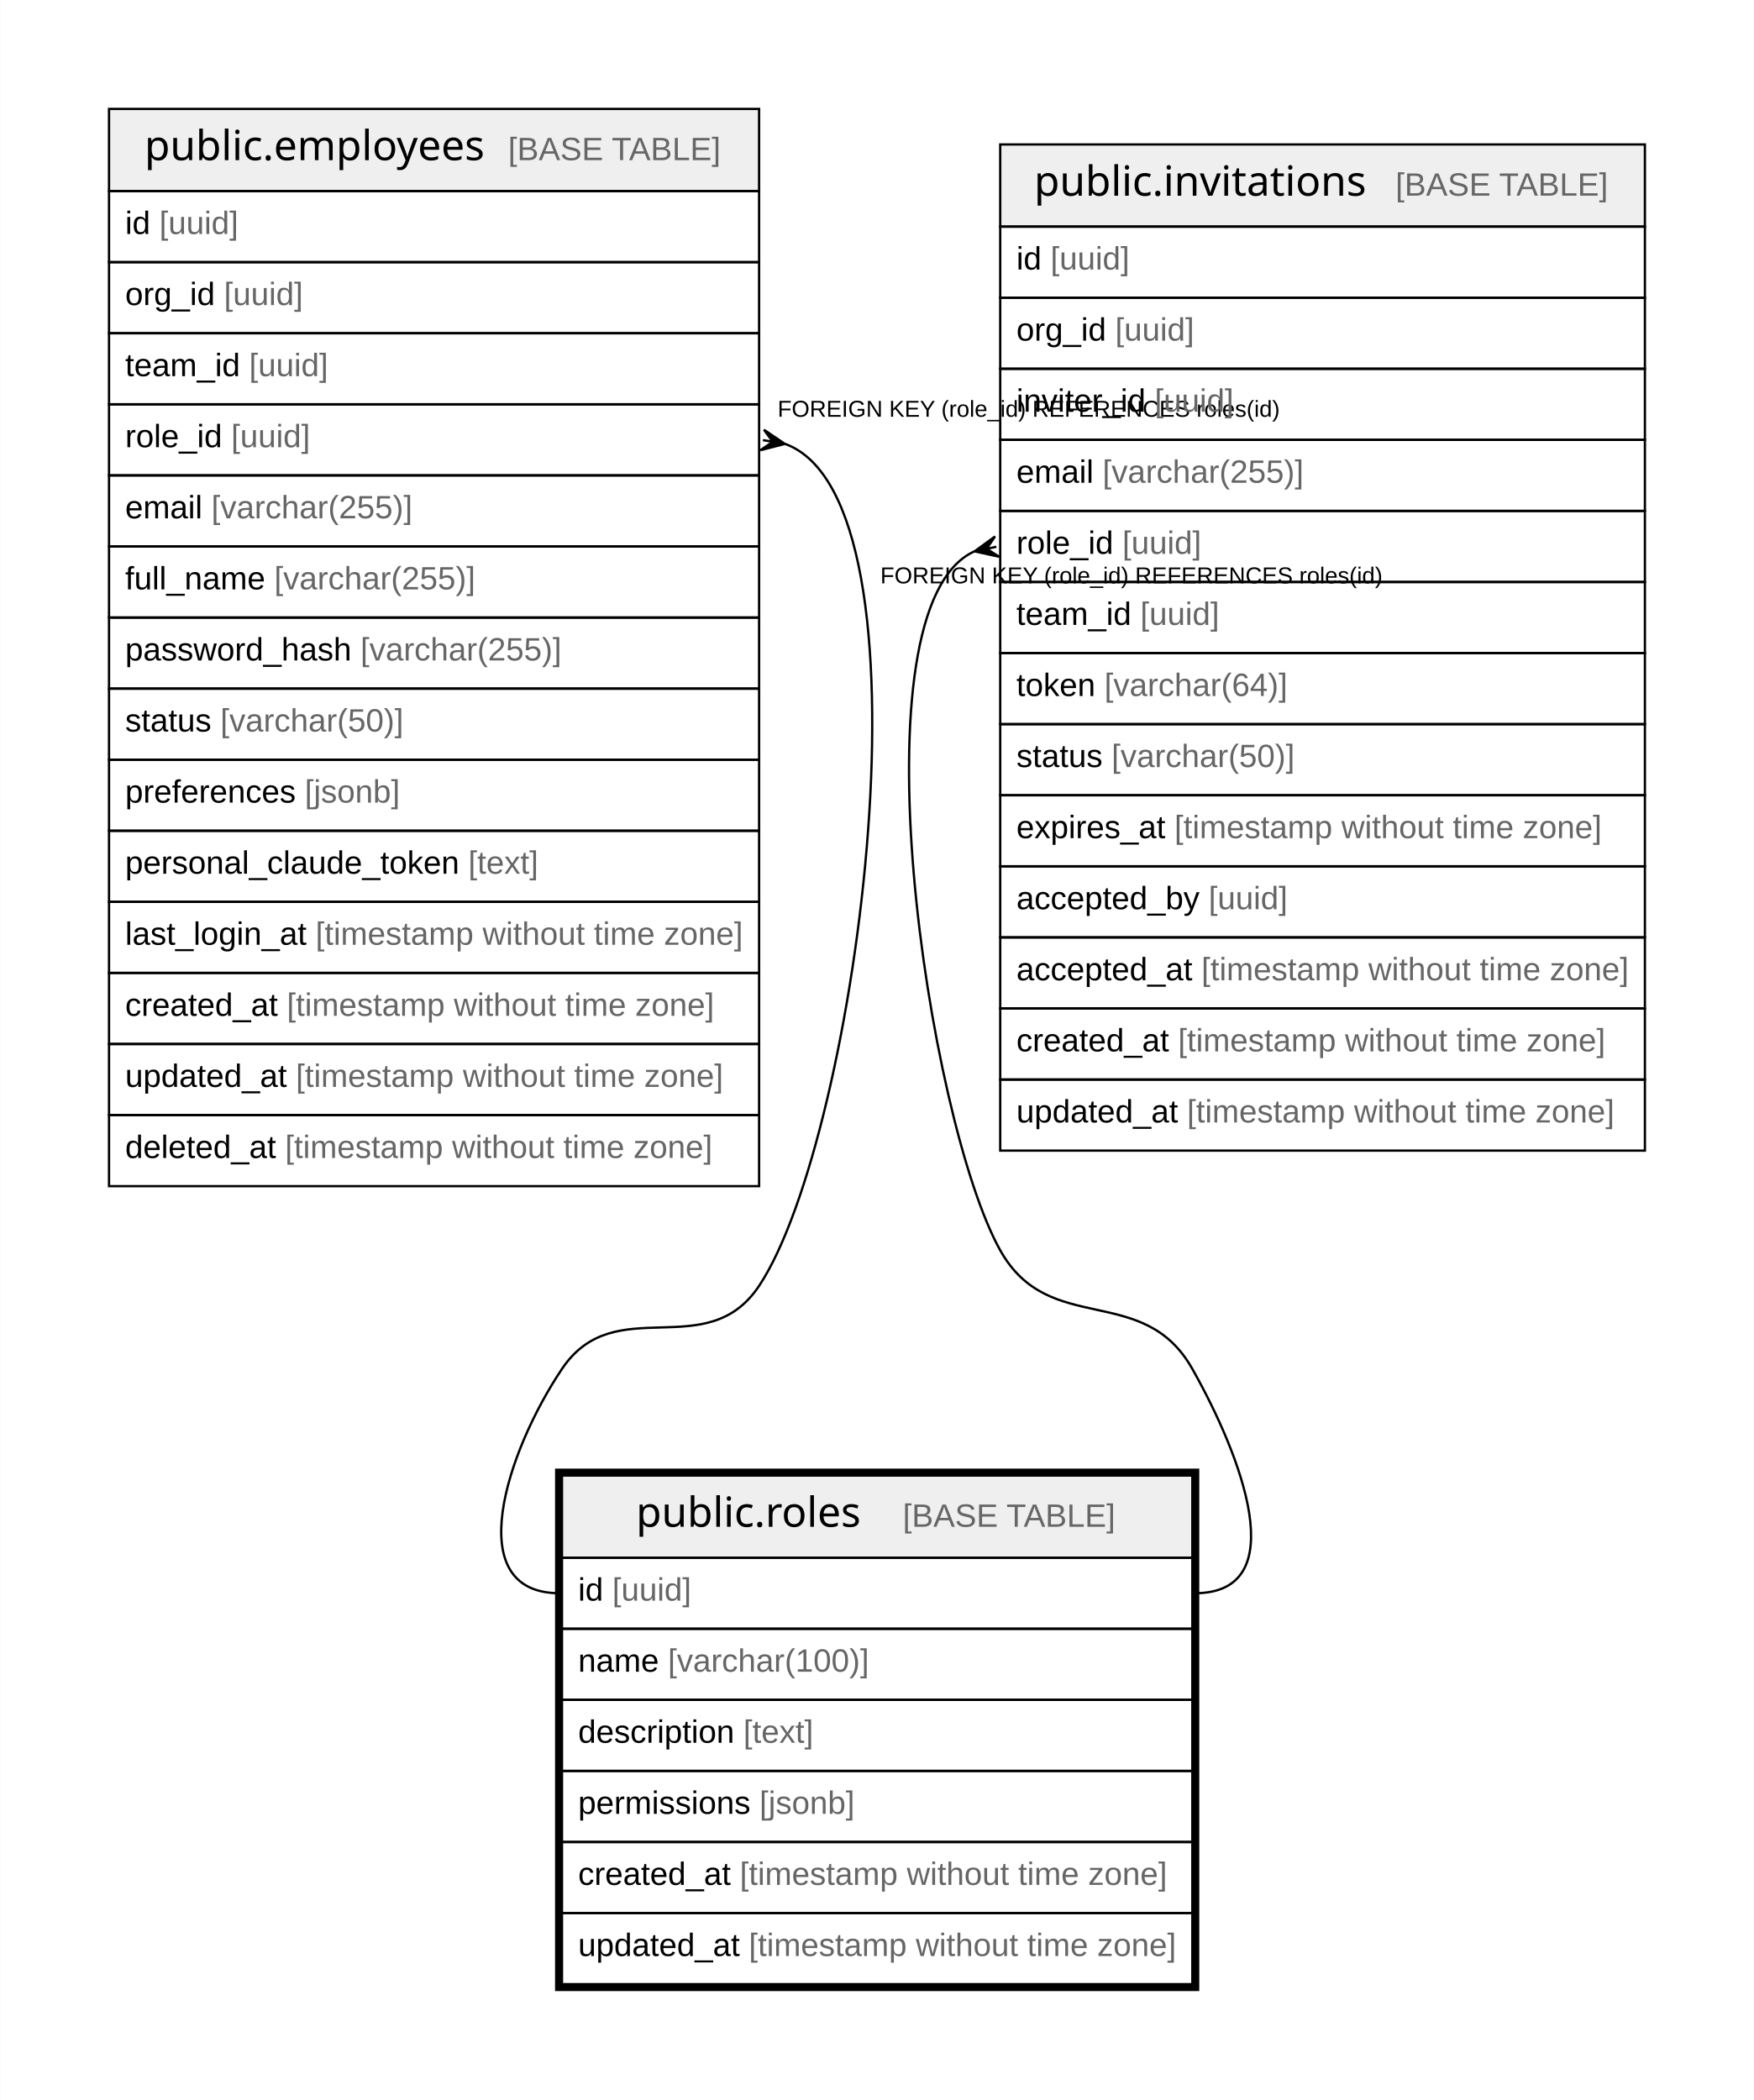
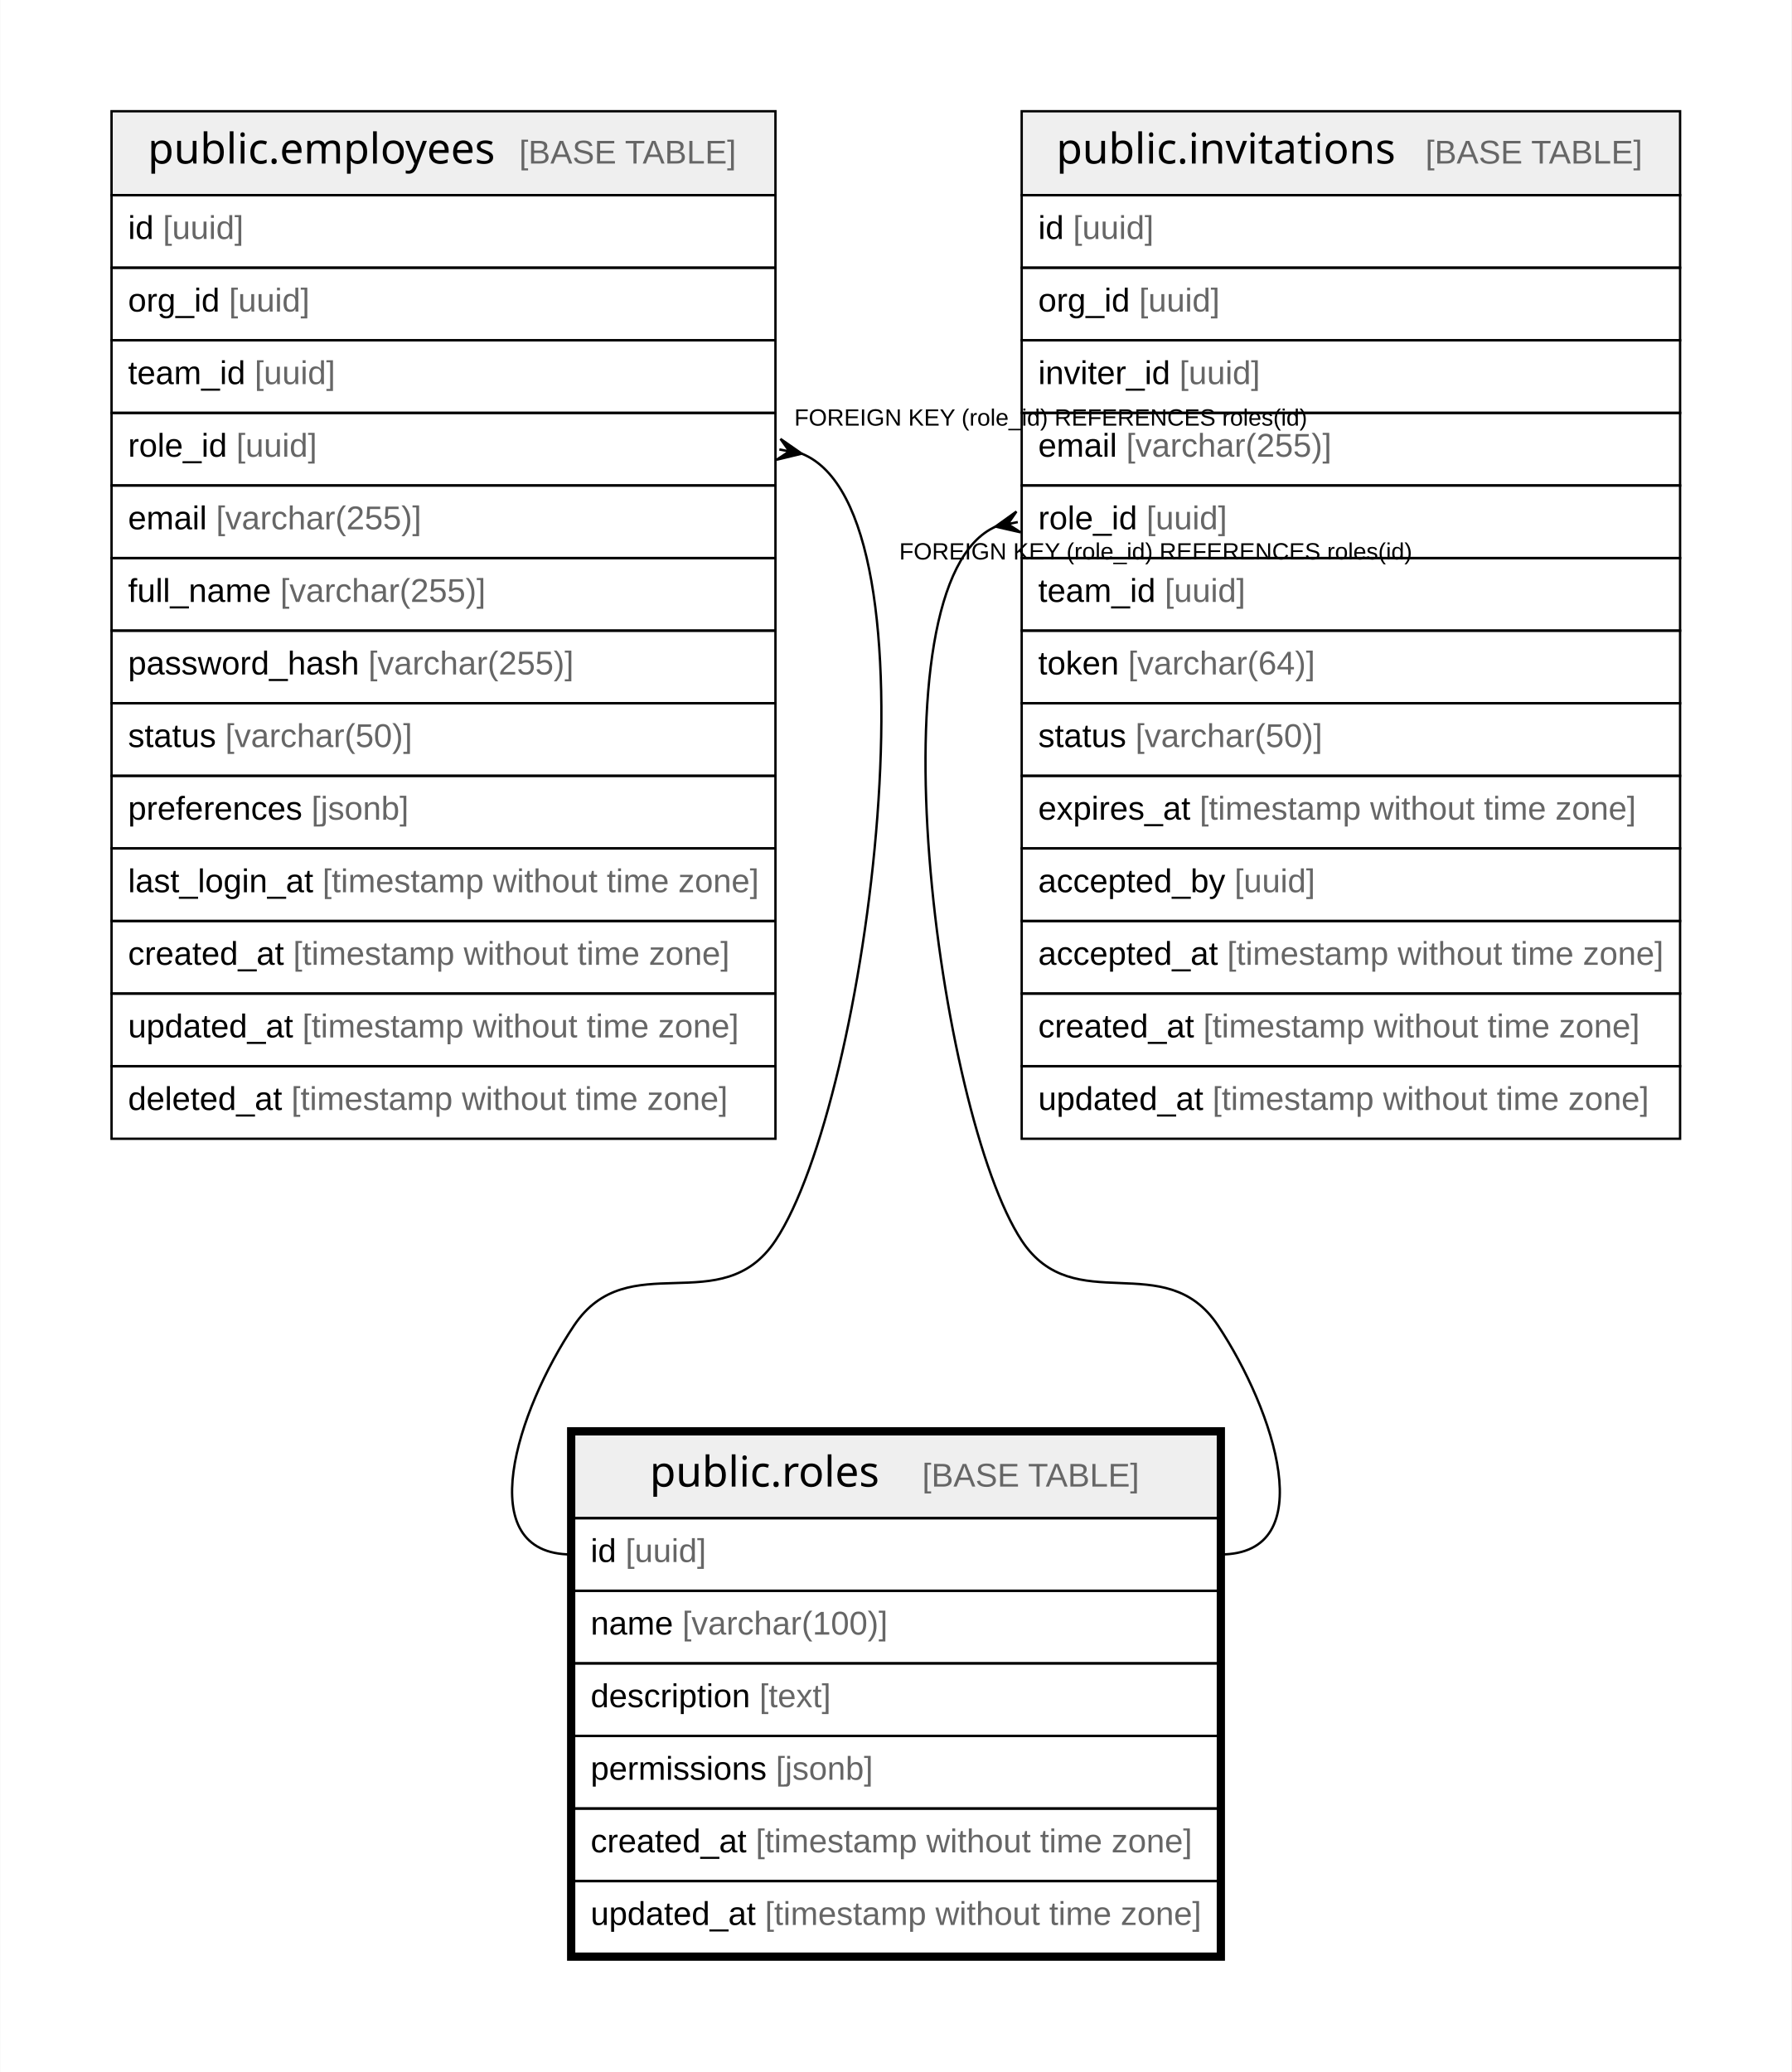
- <svg xmlns="http://www.w3.org/2000/svg" width="760pt" height="910pt" viewBox="0.00 0.00 759.92 910.00">
-   <g id="graph0" class="graph" transform="scale(1 1) rotate(0) translate(4 906)">
-     <polygon fill="white" stroke="none" points="-4,4 -4,-906 755.92,-906 755.92,4 -4,4" />
+ <svg xmlns="http://www.w3.org/2000/svg" width="760pt" height="879pt" viewBox="0.00 0.00 759.92 879.20">
+   <g id="graph0" class="graph" transform="scale(1 1) rotate(0) translate(4 875.2)">
+     <polygon fill="white" stroke="none" points="-4,4 -4,-875.2 755.92,-875.2 755.92,4 -4,4" />
    <g id="node1" class="node">
      <polygon fill="#efefef" stroke="none" points="239.47,-231 239.47,-266.6 512.62,-266.6 512.62,-231 239.47,-231" />
      <polygon fill="none" stroke="black" points="239.47,-231 239.47,-266.6 512.62,-266.6 512.62,-231 239.47,-231" />
      <text text-anchor="start" x="271.56" y="-244.4" font-family="Arial Bold" font-size="18.00">public.roles</text>
      <text text-anchor="start" x="356.04" y="-244.4" font-family="Arial" font-size="14.00">    </text>
      <text text-anchor="start" x="387.16" y="-244.4" font-family="Arial" font-size="14.00" fill="#666666">[BASE TABLE]</text>
      <polygon fill="none" stroke="black" points="239.47,-200.2 239.47,-231 512.62,-231 512.62,-200.2 239.47,-200.2" />
      <text text-anchor="start" x="246.47" y="-212.4" font-family="Arial" font-size="14.00">id </text>
      <text text-anchor="start" x="261.26" y="-212.4" font-family="Arial" font-size="14.00" fill="#666666">[uuid]</text>
      <polygon fill="none" stroke="black" points="239.47,-169.4 239.47,-200.2 512.62,-200.2 512.62,-169.4 239.47,-169.4" />
      <text text-anchor="start" x="246.47" y="-181.6" font-family="Arial" font-size="14.00">name </text>
      <text text-anchor="start" x="285.38" y="-181.6" font-family="Arial" font-size="14.00" fill="#666666">[varchar(100)]</text>
      <polygon fill="none" stroke="black" points="239.47,-138.6 239.47,-169.4 512.62,-169.4 512.62,-138.6 239.47,-138.6" />
      <text text-anchor="start" x="246.47" y="-150.8" font-family="Arial" font-size="14.00">description </text>
      <text text-anchor="start" x="318.07" y="-150.8" font-family="Arial" font-size="14.00" fill="#666666">[text]</text>
      <polygon fill="none" stroke="black" points="239.47,-107.8 239.47,-138.6 512.62,-138.6 512.62,-107.8 239.47,-107.8" />
      <text text-anchor="start" x="246.47" y="-120" font-family="Arial" font-size="14.00">permissions </text>
      <text text-anchor="start" x="325.05" y="-120" font-family="Arial" font-size="14.00" fill="#666666">[jsonb]</text>
      <polygon fill="none" stroke="black" points="239.47,-77 239.47,-107.8 512.62,-107.8 512.62,-77 239.47,-77" />
      <text text-anchor="start" x="246.47" y="-89.2" font-family="Arial" font-size="14.00">created_at </text>
      <text text-anchor="start" x="316.52" y="-89.2" font-family="Arial" font-size="14.00" fill="#666666">[timestamp without time zone]</text>
      <polygon fill="none" stroke="black" points="239.47,-46.2 239.47,-77 512.62,-77 512.62,-46.2 239.47,-46.2" />
      <text text-anchor="start" x="246.47" y="-58.4" font-family="Arial" font-size="14.00">updated_at </text>
      <text text-anchor="start" x="320.43" y="-58.4" font-family="Arial" font-size="14.00" fill="#666666">[timestamp without time zone]</text>
      <polygon fill="none" stroke="black" stroke-width="3" points="237.97,-44.7 237.97,-268.1 514.12,-268.1 514.12,-44.7 237.97,-44.7" />
    </g>
    <g id="node2" class="node">
-       <polygon fill="#efefef" stroke="none" points="43.2,-823.2 43.2,-858.8 324.89,-858.8 324.89,-823.2 43.2,-823.2" />
-       <polygon fill="none" stroke="black" points="43.2,-823.2 43.2,-858.8 324.89,-858.8 324.89,-823.2 43.2,-823.2" />
-       <text text-anchor="start" x="58.57" y="-836.6" font-family="Arial Bold" font-size="18.00">public.employees</text>
-       <text text-anchor="start" x="185.03" y="-836.6" font-family="Arial" font-size="14.00">    </text>
-       <text text-anchor="start" x="216.15" y="-836.6" font-family="Arial" font-size="14.00" fill="#666666">[BASE TABLE]</text>
-       <polygon fill="none" stroke="black" points="43.2,-792.4 43.2,-823.2 324.89,-823.2 324.89,-792.4 43.2,-792.4" />
-       <text text-anchor="start" x="50.2" y="-804.6" font-family="Arial" font-size="14.00">id </text>
-       <text text-anchor="start" x="64.99" y="-804.6" font-family="Arial" font-size="14.00" fill="#666666">[uuid]</text>
+       <polygon fill="#efefef" stroke="none" points="43.2,-792.4 43.2,-828 324.89,-828 324.89,-792.4 43.2,-792.4" />
+       <polygon fill="none" stroke="black" points="43.2,-792.4 43.2,-828 324.89,-828 324.89,-792.4 43.2,-792.4" />
+       <text text-anchor="start" x="58.57" y="-805.8" font-family="Arial Bold" font-size="18.00">public.employees</text>
+       <text text-anchor="start" x="185.03" y="-805.8" font-family="Arial" font-size="14.00">    </text>
+       <text text-anchor="start" x="216.15" y="-805.8" font-family="Arial" font-size="14.00" fill="#666666">[BASE TABLE]</text>
      <polygon fill="none" stroke="black" points="43.2,-761.6 43.2,-792.4 324.89,-792.4 324.89,-761.6 43.2,-761.6" />
-       <text text-anchor="start" x="50.2" y="-773.8" font-family="Arial" font-size="14.00">org_id </text>
-       <text text-anchor="start" x="93.01" y="-773.8" font-family="Arial" font-size="14.00" fill="#666666">[uuid]</text>
+       <text text-anchor="start" x="50.2" y="-773.8" font-family="Arial" font-size="14.00">id </text>
+       <text text-anchor="start" x="64.99" y="-773.8" font-family="Arial" font-size="14.00" fill="#666666">[uuid]</text>
      <polygon fill="none" stroke="black" points="43.2,-730.8 43.2,-761.6 324.89,-761.6 324.89,-730.8 43.2,-730.8" />
-       <text text-anchor="start" x="50.2" y="-743" font-family="Arial" font-size="14.00">team_id </text>
-       <text text-anchor="start" x="103.9" y="-743" font-family="Arial" font-size="14.00" fill="#666666">[uuid]</text>
+       <text text-anchor="start" x="50.2" y="-743" font-family="Arial" font-size="14.00">org_id </text>
+       <text text-anchor="start" x="93.01" y="-743" font-family="Arial" font-size="14.00" fill="#666666">[uuid]</text>
      <polygon fill="none" stroke="black" points="43.2,-700 43.2,-730.8 324.89,-730.8 324.89,-700 43.2,-700" />
-       <text text-anchor="start" x="50.2" y="-712.2" font-family="Arial" font-size="14.00">role_id </text>
-       <text text-anchor="start" x="96.12" y="-712.2" font-family="Arial" font-size="14.00" fill="#666666">[uuid]</text>
+       <text text-anchor="start" x="50.2" y="-712.2" font-family="Arial" font-size="14.00">team_id </text>
+       <text text-anchor="start" x="103.9" y="-712.2" font-family="Arial" font-size="14.00" fill="#666666">[uuid]</text>
      <polygon fill="none" stroke="black" points="43.2,-669.2 43.2,-700 324.89,-700 324.89,-669.2 43.2,-669.2" />
-       <text text-anchor="start" x="50.2" y="-681.4" font-family="Arial" font-size="14.00">email </text>
-       <text text-anchor="start" x="87.54" y="-681.4" font-family="Arial" font-size="14.00" fill="#666666">[varchar(255)]</text>
+       <text text-anchor="start" x="50.2" y="-681.4" font-family="Arial" font-size="14.00">role_id </text>
+       <text text-anchor="start" x="96.12" y="-681.4" font-family="Arial" font-size="14.00" fill="#666666">[uuid]</text>
      <polygon fill="none" stroke="black" points="43.2,-638.4 43.2,-669.2 324.89,-669.2 324.89,-638.4 43.2,-638.4" />
-       <text text-anchor="start" x="50.2" y="-650.6" font-family="Arial" font-size="14.00">full_name </text>
-       <text text-anchor="start" x="114.79" y="-650.6" font-family="Arial" font-size="14.00" fill="#666666">[varchar(255)]</text>
+       <text text-anchor="start" x="50.2" y="-650.6" font-family="Arial" font-size="14.00">email </text>
+       <text text-anchor="start" x="87.54" y="-650.6" font-family="Arial" font-size="14.00" fill="#666666">[varchar(255)]</text>
      <polygon fill="none" stroke="black" points="43.2,-607.6 43.2,-638.4 324.89,-638.4 324.89,-607.6 43.2,-607.6" />
-       <text text-anchor="start" x="50.2" y="-619.8" font-family="Arial" font-size="14.00">password_hash </text>
-       <text text-anchor="start" x="152.15" y="-619.8" font-family="Arial" font-size="14.00" fill="#666666">[varchar(255)]</text>
+       <text text-anchor="start" x="50.2" y="-619.8" font-family="Arial" font-size="14.00">full_name </text>
+       <text text-anchor="start" x="114.79" y="-619.8" font-family="Arial" font-size="14.00" fill="#666666">[varchar(255)]</text>
      <polygon fill="none" stroke="black" points="43.2,-576.8 43.2,-607.6 324.89,-607.6 324.89,-576.8 43.2,-576.8" />
-       <text text-anchor="start" x="50.2" y="-589" font-family="Arial" font-size="14.00">status </text>
-       <text text-anchor="start" x="91.44" y="-589" font-family="Arial" font-size="14.00" fill="#666666">[varchar(50)]</text>
+       <text text-anchor="start" x="50.2" y="-589" font-family="Arial" font-size="14.00">password_hash </text>
+       <text text-anchor="start" x="152.15" y="-589" font-family="Arial" font-size="14.00" fill="#666666">[varchar(255)]</text>
      <polygon fill="none" stroke="black" points="43.2,-546 43.2,-576.8 324.89,-576.8 324.89,-546 43.2,-546" />
-       <text text-anchor="start" x="50.2" y="-558.2" font-family="Arial" font-size="14.00">preferences </text>
-       <text text-anchor="start" x="128.02" y="-558.2" font-family="Arial" font-size="14.00" fill="#666666">[jsonb]</text>
+       <text text-anchor="start" x="50.2" y="-558.2" font-family="Arial" font-size="14.00">status </text>
+       <text text-anchor="start" x="91.44" y="-558.2" font-family="Arial" font-size="14.00" fill="#666666">[varchar(50)]</text>
      <polygon fill="none" stroke="black" points="43.2,-515.2 43.2,-546 324.89,-546 324.89,-515.2 43.2,-515.2" />
-       <text text-anchor="start" x="50.2" y="-527.4" font-family="Arial" font-size="14.00">personal_claude_token </text>
-       <text text-anchor="start" x="198.87" y="-527.4" font-family="Arial" font-size="14.00" fill="#666666">[text]</text>
+       <text text-anchor="start" x="50.2" y="-527.4" font-family="Arial" font-size="14.00">preferences </text>
+       <text text-anchor="start" x="128.02" y="-527.4" font-family="Arial" font-size="14.00" fill="#666666">[jsonb]</text>
      <polygon fill="none" stroke="black" points="43.2,-484.4 43.2,-515.2 324.89,-515.2 324.89,-484.4 43.2,-484.4" />
      <text text-anchor="start" x="50.2" y="-496.6" font-family="Arial" font-size="14.00">last_login_at </text>
      <text text-anchor="start" x="132.7" y="-496.6" font-family="Arial" font-size="14.00" fill="#666666">[timestamp without time zone]</text>
      <polygon fill="none" stroke="black" points="43.2,-453.6 43.2,-484.4 324.89,-484.4 324.89,-453.6 43.2,-453.6" />
      <text text-anchor="start" x="50.2" y="-465.8" font-family="Arial" font-size="14.00">created_at </text>
      <text text-anchor="start" x="120.25" y="-465.8" font-family="Arial" font-size="14.00" fill="#666666">[timestamp without time zone]</text>
      <polygon fill="none" stroke="black" points="43.2,-422.8 43.2,-453.6 324.89,-453.6 324.89,-422.8 43.2,-422.8" />
      <text text-anchor="start" x="50.2" y="-435" font-family="Arial" font-size="14.00">updated_at </text>
      <text text-anchor="start" x="124.16" y="-435" font-family="Arial" font-size="14.00" fill="#666666">[timestamp without time zone]</text>
      <polygon fill="none" stroke="black" points="43.2,-392 43.2,-422.8 324.89,-422.8 324.89,-392 43.2,-392" />
      <text text-anchor="start" x="50.2" y="-404.2" font-family="Arial" font-size="14.00">deleted_at </text>
      <text text-anchor="start" x="119.48" y="-404.2" font-family="Arial" font-size="14.00" fill="#666666">[timestamp without time zone]</text>
    </g>
    <g id="edge1" class="edge">
-       <path fill="none" stroke="black" d="M336.16,-713.64C403.99,-689.02 368,-413.57 324.89,-348.8 302.06,-314.51 262.43,-347.01 239.47,-312.8 215.4,-276.93 195.27,-215.6 238.47,-215.6" />
-       <polygon fill="black" stroke="black" points="336.07,-713.65 325.46,-710.91 330.82,-714.56 326.55,-715.29 326.55,-715.29 326.55,-715.29 330.82,-714.56 326.98,-719.78 336.07,-713.65" />
-       <text text-anchor="start" x="332.89" y="-725.4" font-family="Arial" font-size="10.00">FOREIGN KEY (role_id) REFERENCES roles(id)</text>
+       <path fill="none" stroke="black" d="M336.05,-682.7C397.15,-658.38 364.23,-407.88 324.89,-348.8 302.06,-314.51 262.43,-347.01 239.47,-312.8 215.4,-276.93 195.27,-215.6 238.47,-215.6" />
+       <polygon fill="black" stroke="black" points="336.05,-682.7 325.39,-680.12 330.8,-683.68 326.55,-684.48 326.55,-684.48 326.55,-684.48 330.8,-683.68 327.04,-688.96 336.05,-682.7" />
+       <text text-anchor="start" x="332.89" y="-694.6" font-family="Arial" font-size="10.00">FOREIGN KEY (role_id) REFERENCES roles(id)</text>
    </g>
    <g id="node3" class="node">
-       <polygon fill="#efefef" stroke="none" points="429.37,-807.8 429.37,-843.4 708.72,-843.4 708.72,-807.8 429.37,-807.8" />
-       <polygon fill="none" stroke="black" points="429.37,-807.8 429.37,-843.4 708.72,-843.4 708.72,-807.8 429.37,-807.8" />
-       <text text-anchor="start" x="444.05" y="-821.2" font-family="Arial Bold" font-size="18.00">public.invitations</text>
-       <text text-anchor="start" x="569.54" y="-821.2" font-family="Arial" font-size="14.00">    </text>
-       <text text-anchor="start" x="600.66" y="-821.2" font-family="Arial" font-size="14.00" fill="#666666">[BASE TABLE]</text>
-       <polygon fill="none" stroke="black" points="429.37,-777 429.37,-807.8 708.72,-807.8 708.72,-777 429.37,-777" />
-       <text text-anchor="start" x="436.37" y="-789.2" font-family="Arial" font-size="14.00">id </text>
-       <text text-anchor="start" x="451.15" y="-789.2" font-family="Arial" font-size="14.00" fill="#666666">[uuid]</text>
-       <polygon fill="none" stroke="black" points="429.37,-746.2 429.37,-777 708.72,-777 708.72,-746.2 429.37,-746.2" />
-       <text text-anchor="start" x="436.37" y="-758.4" font-family="Arial" font-size="14.00">org_id </text>
-       <text text-anchor="start" x="479.17" y="-758.4" font-family="Arial" font-size="14.00" fill="#666666">[uuid]</text>
-       <polygon fill="none" stroke="black" points="429.37,-715.4 429.37,-746.2 708.72,-746.2 708.72,-715.4 429.37,-715.4" />
-       <text text-anchor="start" x="436.37" y="-727.6" font-family="Arial" font-size="14.00">inviter_id </text>
-       <text text-anchor="start" x="496.28" y="-727.6" font-family="Arial" font-size="14.00" fill="#666666">[uuid]</text>
-       <polygon fill="none" stroke="black" points="429.37,-684.6 429.37,-715.4 708.72,-715.4 708.72,-684.6 429.37,-684.6" />
-       <text text-anchor="start" x="436.37" y="-696.8" font-family="Arial" font-size="14.00">email </text>
-       <text text-anchor="start" x="473.71" y="-696.8" font-family="Arial" font-size="14.00" fill="#666666">[varchar(255)]</text>
-       <polygon fill="none" stroke="black" points="429.37,-653.8 429.37,-684.6 708.72,-684.6 708.72,-653.8 429.37,-653.8" />
-       <text text-anchor="start" x="436.37" y="-666" font-family="Arial" font-size="14.00">role_id </text>
-       <text text-anchor="start" x="482.28" y="-666" font-family="Arial" font-size="14.00" fill="#666666">[uuid]</text>
-       <polygon fill="none" stroke="black" points="429.37,-623 429.37,-653.8 708.72,-653.8 708.72,-623 429.37,-623" />
-       <text text-anchor="start" x="436.37" y="-635.2" font-family="Arial" font-size="14.00">team_id </text>
-       <text text-anchor="start" x="490.06" y="-635.2" font-family="Arial" font-size="14.00" fill="#666666">[uuid]</text>
-       <polygon fill="none" stroke="black" points="429.37,-592.2 429.37,-623 708.72,-623 708.72,-592.2 429.37,-592.2" />
-       <text text-anchor="start" x="436.37" y="-604.4" font-family="Arial" font-size="14.00">token </text>
-       <text text-anchor="start" x="474.5" y="-604.4" font-family="Arial" font-size="14.00" fill="#666666">[varchar(64)]</text>
-       <polygon fill="none" stroke="black" points="429.37,-561.4 429.37,-592.2 708.72,-592.2 708.72,-561.4 429.37,-561.4" />
-       <text text-anchor="start" x="436.37" y="-573.6" font-family="Arial" font-size="14.00">status </text>
-       <text text-anchor="start" x="477.61" y="-573.6" font-family="Arial" font-size="14.00" fill="#666666">[varchar(50)]</text>
-       <polygon fill="none" stroke="black" points="429.37,-530.6 429.37,-561.4 708.72,-561.4 708.72,-530.6 429.37,-530.6" />
-       <text text-anchor="start" x="436.37" y="-542.8" font-family="Arial" font-size="14.00">expires_at </text>
-       <text text-anchor="start" x="504.85" y="-542.8" font-family="Arial" font-size="14.00" fill="#666666">[timestamp without time zone]</text>
-       <polygon fill="none" stroke="black" points="429.37,-499.8 429.37,-530.6 708.72,-530.6 708.72,-499.8 429.37,-499.8" />
-       <text text-anchor="start" x="436.37" y="-512" font-family="Arial" font-size="14.00">accepted_by </text>
-       <text text-anchor="start" x="519.65" y="-512" font-family="Arial" font-size="14.00" fill="#666666">[uuid]</text>
-       <polygon fill="none" stroke="black" points="429.37,-469 429.37,-499.8 708.72,-499.8 708.72,-469 429.37,-469" />
-       <text text-anchor="start" x="436.37" y="-481.2" font-family="Arial" font-size="14.00">accepted_at </text>
-       <text text-anchor="start" x="516.54" y="-481.2" font-family="Arial" font-size="14.00" fill="#666666">[timestamp without time zone]</text>
-       <polygon fill="none" stroke="black" points="429.37,-438.2 429.37,-469 708.72,-469 708.72,-438.2 429.37,-438.2" />
-       <text text-anchor="start" x="436.37" y="-450.4" font-family="Arial" font-size="14.00">created_at </text>
-       <text text-anchor="start" x="506.41" y="-450.4" font-family="Arial" font-size="14.00" fill="#666666">[timestamp without time zone]</text>
-       <polygon fill="none" stroke="black" points="429.37,-407.4 429.37,-438.2 708.72,-438.2 708.72,-407.4 429.37,-407.4" />
-       <text text-anchor="start" x="436.37" y="-419.6" font-family="Arial" font-size="14.00">updated_at </text>
-       <text text-anchor="start" x="510.32" y="-419.6" font-family="Arial" font-size="14.00" fill="#666666">[timestamp without time zone]</text>
+       <polygon fill="#efefef" stroke="none" points="429.37,-792.4 429.37,-828 708.72,-828 708.72,-792.4 429.37,-792.4" />
+       <polygon fill="none" stroke="black" points="429.37,-792.4 429.37,-828 708.72,-828 708.72,-792.4 429.37,-792.4" />
+       <text text-anchor="start" x="444.05" y="-805.8" font-family="Arial Bold" font-size="18.00">public.invitations</text>
+       <text text-anchor="start" x="569.54" y="-805.8" font-family="Arial" font-size="14.00">    </text>
+       <text text-anchor="start" x="600.66" y="-805.8" font-family="Arial" font-size="14.00" fill="#666666">[BASE TABLE]</text>
+       <polygon fill="none" stroke="black" points="429.37,-761.6 429.37,-792.4 708.72,-792.4 708.72,-761.6 429.37,-761.6" />
+       <text text-anchor="start" x="436.37" y="-773.8" font-family="Arial" font-size="14.00">id </text>
+       <text text-anchor="start" x="451.15" y="-773.8" font-family="Arial" font-size="14.00" fill="#666666">[uuid]</text>
+       <polygon fill="none" stroke="black" points="429.37,-730.8 429.37,-761.6 708.72,-761.6 708.72,-730.8 429.37,-730.8" />
+       <text text-anchor="start" x="436.37" y="-743" font-family="Arial" font-size="14.00">org_id </text>
+       <text text-anchor="start" x="479.17" y="-743" font-family="Arial" font-size="14.00" fill="#666666">[uuid]</text>
+       <polygon fill="none" stroke="black" points="429.37,-700 429.37,-730.8 708.72,-730.8 708.72,-700 429.37,-700" />
+       <text text-anchor="start" x="436.37" y="-712.2" font-family="Arial" font-size="14.00">inviter_id </text>
+       <text text-anchor="start" x="496.28" y="-712.2" font-family="Arial" font-size="14.00" fill="#666666">[uuid]</text>
+       <polygon fill="none" stroke="black" points="429.37,-669.2 429.37,-700 708.72,-700 708.72,-669.2 429.37,-669.2" />
+       <text text-anchor="start" x="436.37" y="-681.4" font-family="Arial" font-size="14.00">email </text>
+       <text text-anchor="start" x="473.71" y="-681.4" font-family="Arial" font-size="14.00" fill="#666666">[varchar(255)]</text>
+       <polygon fill="none" stroke="black" points="429.37,-638.4 429.37,-669.2 708.72,-669.2 708.72,-638.4 429.37,-638.4" />
+       <text text-anchor="start" x="436.37" y="-650.6" font-family="Arial" font-size="14.00">role_id </text>
+       <text text-anchor="start" x="482.28" y="-650.6" font-family="Arial" font-size="14.00" fill="#666666">[uuid]</text>
+       <polygon fill="none" stroke="black" points="429.37,-607.6 429.37,-638.4 708.72,-638.4 708.72,-607.6 429.37,-607.6" />
+       <text text-anchor="start" x="436.37" y="-619.8" font-family="Arial" font-size="14.00">team_id </text>
+       <text text-anchor="start" x="490.06" y="-619.8" font-family="Arial" font-size="14.00" fill="#666666">[uuid]</text>
+       <polygon fill="none" stroke="black" points="429.37,-576.8 429.37,-607.6 708.72,-607.6 708.72,-576.8 429.37,-576.8" />
+       <text text-anchor="start" x="436.37" y="-589" font-family="Arial" font-size="14.00">token </text>
+       <text text-anchor="start" x="474.5" y="-589" font-family="Arial" font-size="14.00" fill="#666666">[varchar(64)]</text>
+       <polygon fill="none" stroke="black" points="429.37,-546 429.37,-576.8 708.72,-576.8 708.72,-546 429.37,-546" />
+       <text text-anchor="start" x="436.37" y="-558.2" font-family="Arial" font-size="14.00">status </text>
+       <text text-anchor="start" x="477.61" y="-558.2" font-family="Arial" font-size="14.00" fill="#666666">[varchar(50)]</text>
+       <polygon fill="none" stroke="black" points="429.37,-515.2 429.37,-546 708.72,-546 708.72,-515.2 429.37,-515.2" />
+       <text text-anchor="start" x="436.37" y="-527.4" font-family="Arial" font-size="14.00">expires_at </text>
+       <text text-anchor="start" x="504.85" y="-527.4" font-family="Arial" font-size="14.00" fill="#666666">[timestamp without time zone]</text>
+       <polygon fill="none" stroke="black" points="429.37,-484.4 429.37,-515.2 708.72,-515.2 708.72,-484.4 429.37,-484.4" />
+       <text text-anchor="start" x="436.37" y="-496.6" font-family="Arial" font-size="14.00">accepted_by </text>
+       <text text-anchor="start" x="519.65" y="-496.6" font-family="Arial" font-size="14.00" fill="#666666">[uuid]</text>
+       <polygon fill="none" stroke="black" points="429.37,-453.6 429.37,-484.4 708.72,-484.4 708.72,-453.6 429.37,-453.6" />
+       <text text-anchor="start" x="436.37" y="-465.8" font-family="Arial" font-size="14.00">accepted_at </text>
+       <text text-anchor="start" x="516.54" y="-465.8" font-family="Arial" font-size="14.00" fill="#666666">[timestamp without time zone]</text>
+       <polygon fill="none" stroke="black" points="429.37,-422.8 429.37,-453.6 708.72,-453.6 708.72,-422.8 429.37,-422.8" />
+       <text text-anchor="start" x="436.37" y="-435" font-family="Arial" font-size="14.00">created_at </text>
+       <text text-anchor="start" x="506.41" y="-435" font-family="Arial" font-size="14.00" fill="#666666">[timestamp without time zone]</text>
+       <polygon fill="none" stroke="black" points="429.37,-392 429.37,-422.8 708.72,-422.8 708.72,-392 429.37,-392" />
+       <text text-anchor="start" x="436.37" y="-404.2" font-family="Arial" font-size="14.00">updated_at </text>
+       <text text-anchor="start" x="510.32" y="-404.2" font-family="Arial" font-size="14.00" fill="#666666">[timestamp without time zone]</text>
    </g>
    <g id="edge2" class="edge">
-       <path fill="none" stroke="black" d="M418.16,-667.06C364.48,-642.87 398.06,-420.1 429.37,-364.2 450.61,-326.26 491.24,-350.67 512.62,-312.8 533.86,-275.18 556.82,-215.6 513.62,-215.6" />
-       <polygon fill="black" stroke="black" points="418.25,-667.08 427.12,-673.54 423.47,-668.18 427.71,-669.06 427.71,-669.06 427.71,-669.06 423.47,-668.18 428.96,-664.73 418.25,-667.08" />
-       <text text-anchor="start" x="377.41" y="-653.2" font-family="Arial" font-size="10.00">FOREIGN KEY (role_id) REFERENCES roles(id)</text>
+       <path fill="none" stroke="black" d="M418.46,-651.79C363.92,-628.13 394.02,-402.4 429.37,-348.8 451.56,-315.15 490.31,-346.38 512.62,-312.8 536.53,-276.82 556.82,-215.6 513.62,-215.6" />
+       <polygon fill="black" stroke="black" points="418.24,-651.75 427.14,-658.14 423.47,-652.81 427.71,-653.67 427.71,-653.67 427.71,-653.67 423.47,-652.81 428.93,-649.32 418.24,-651.75" />
+       <text text-anchor="start" x="377.41" y="-637.8" font-family="Arial" font-size="10.00">FOREIGN KEY (role_id) REFERENCES roles(id)</text>
    </g>
  </g>
</svg>
